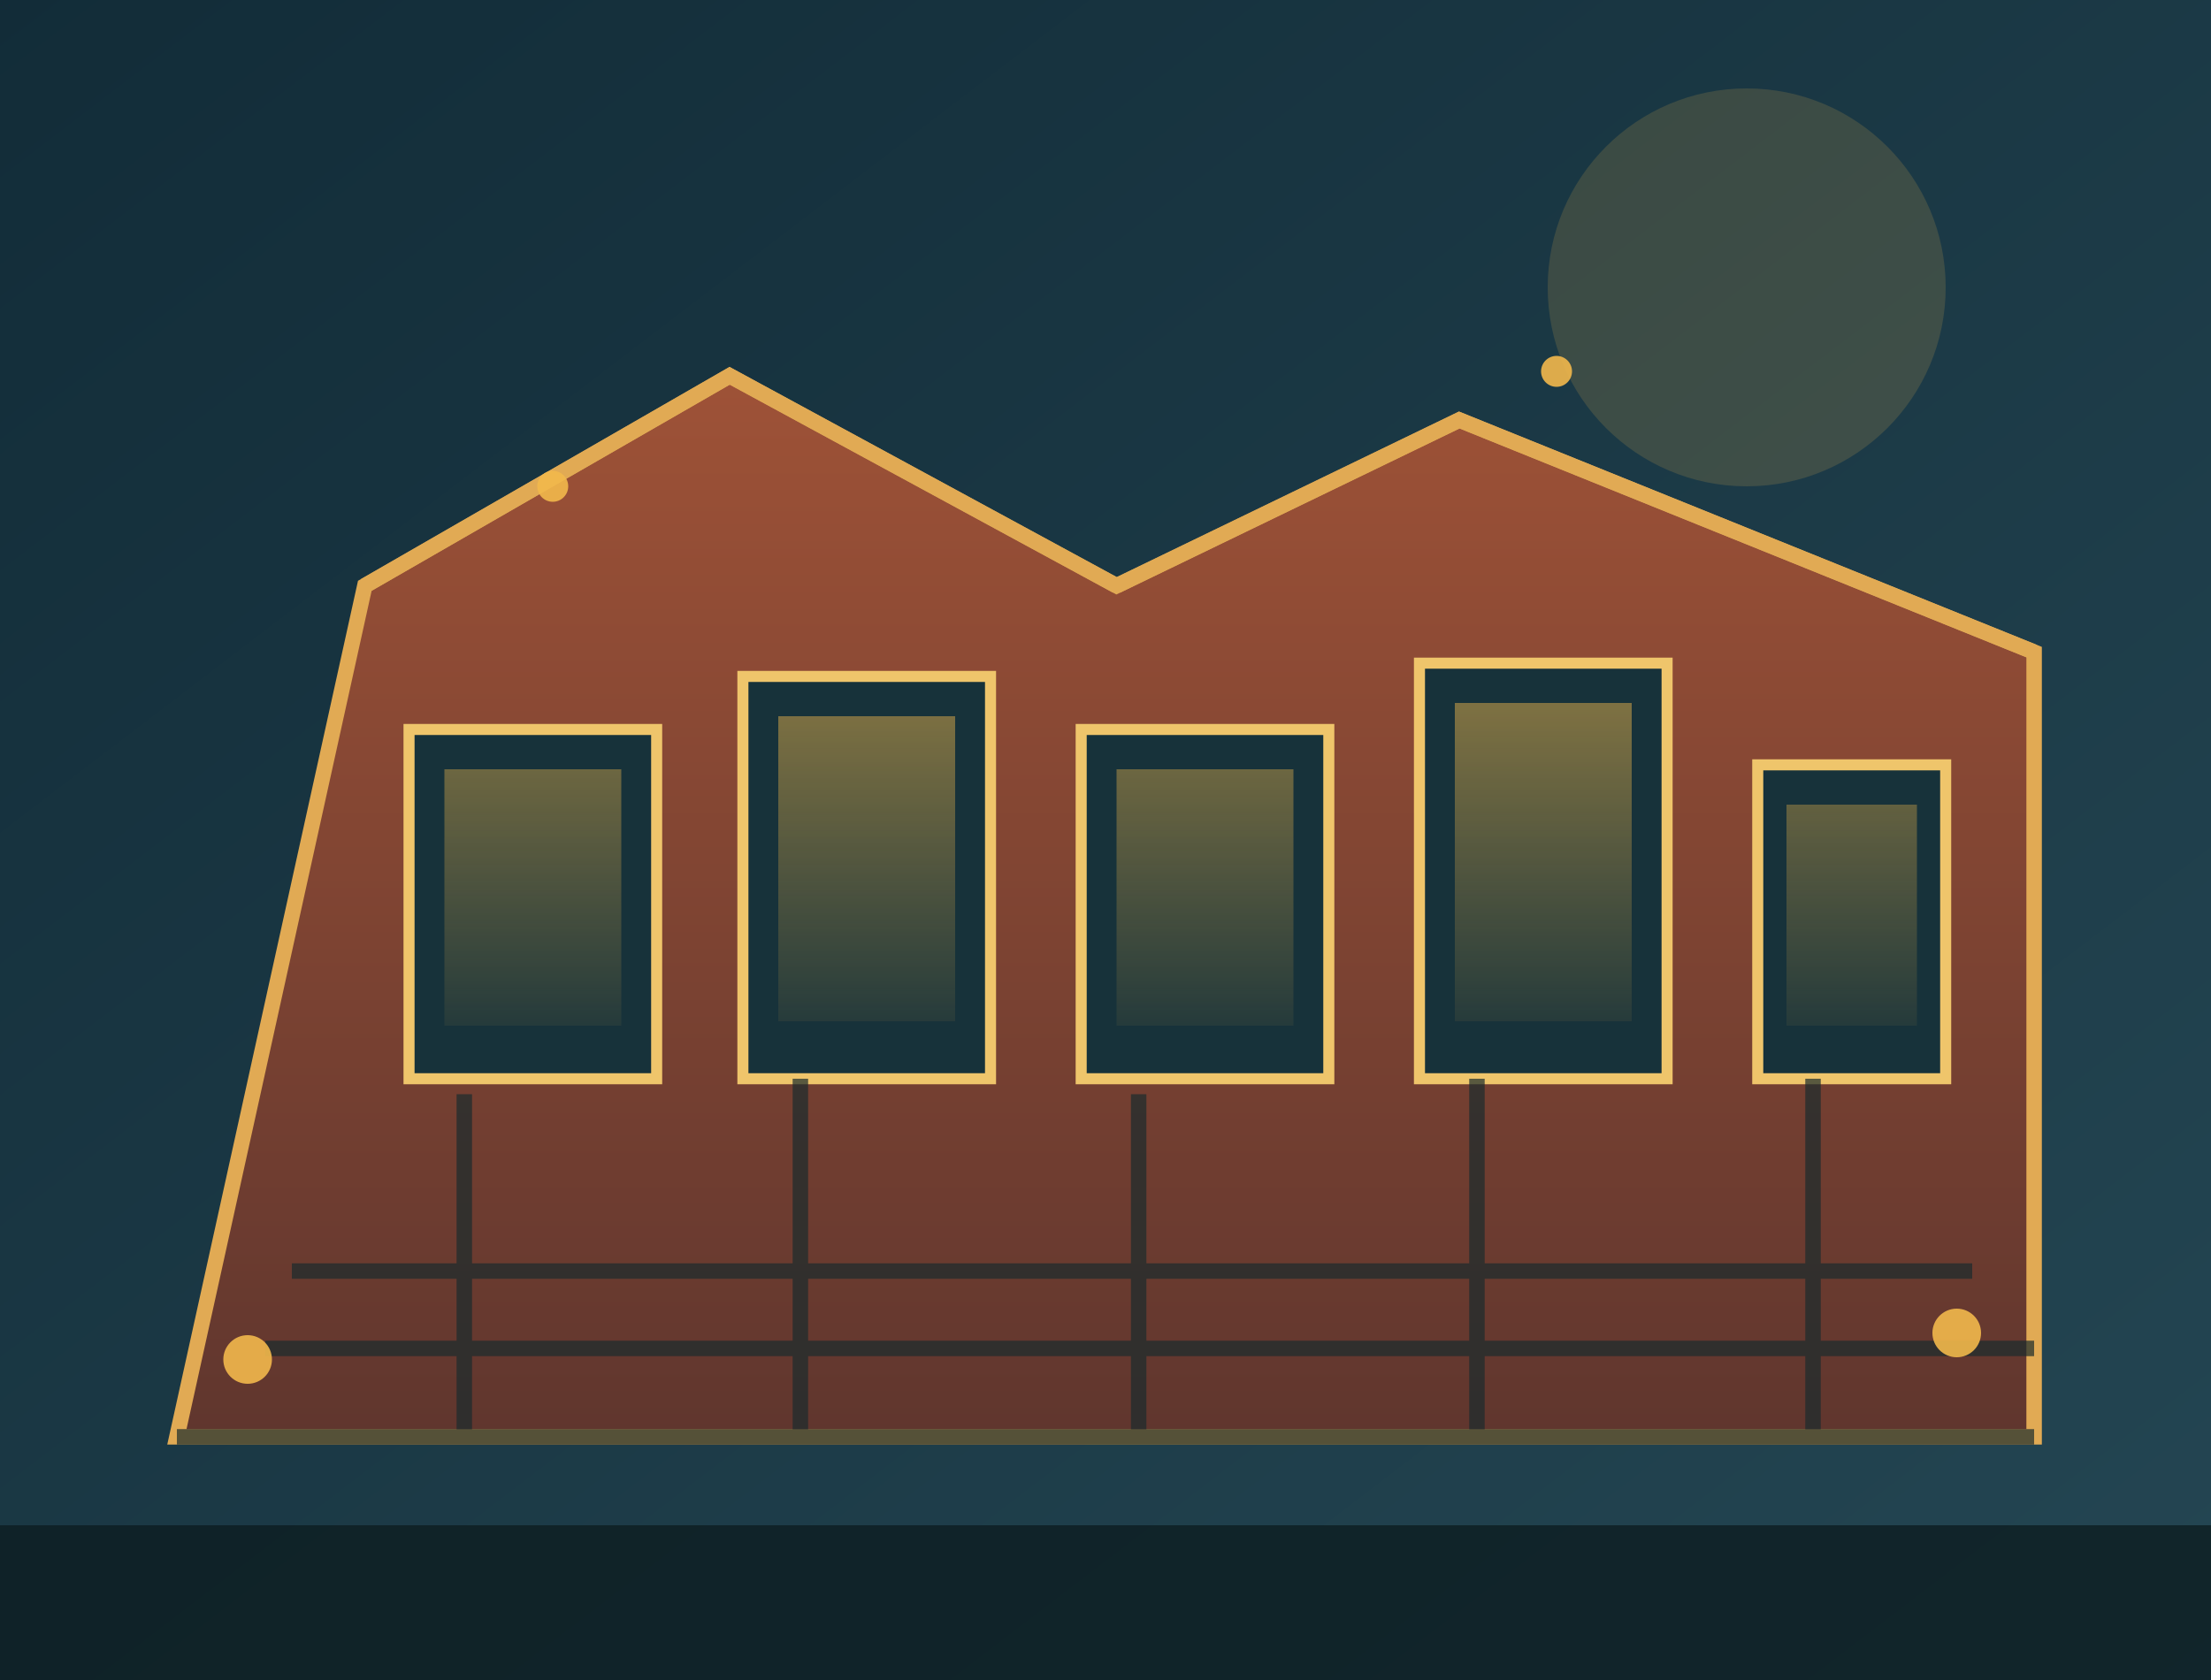
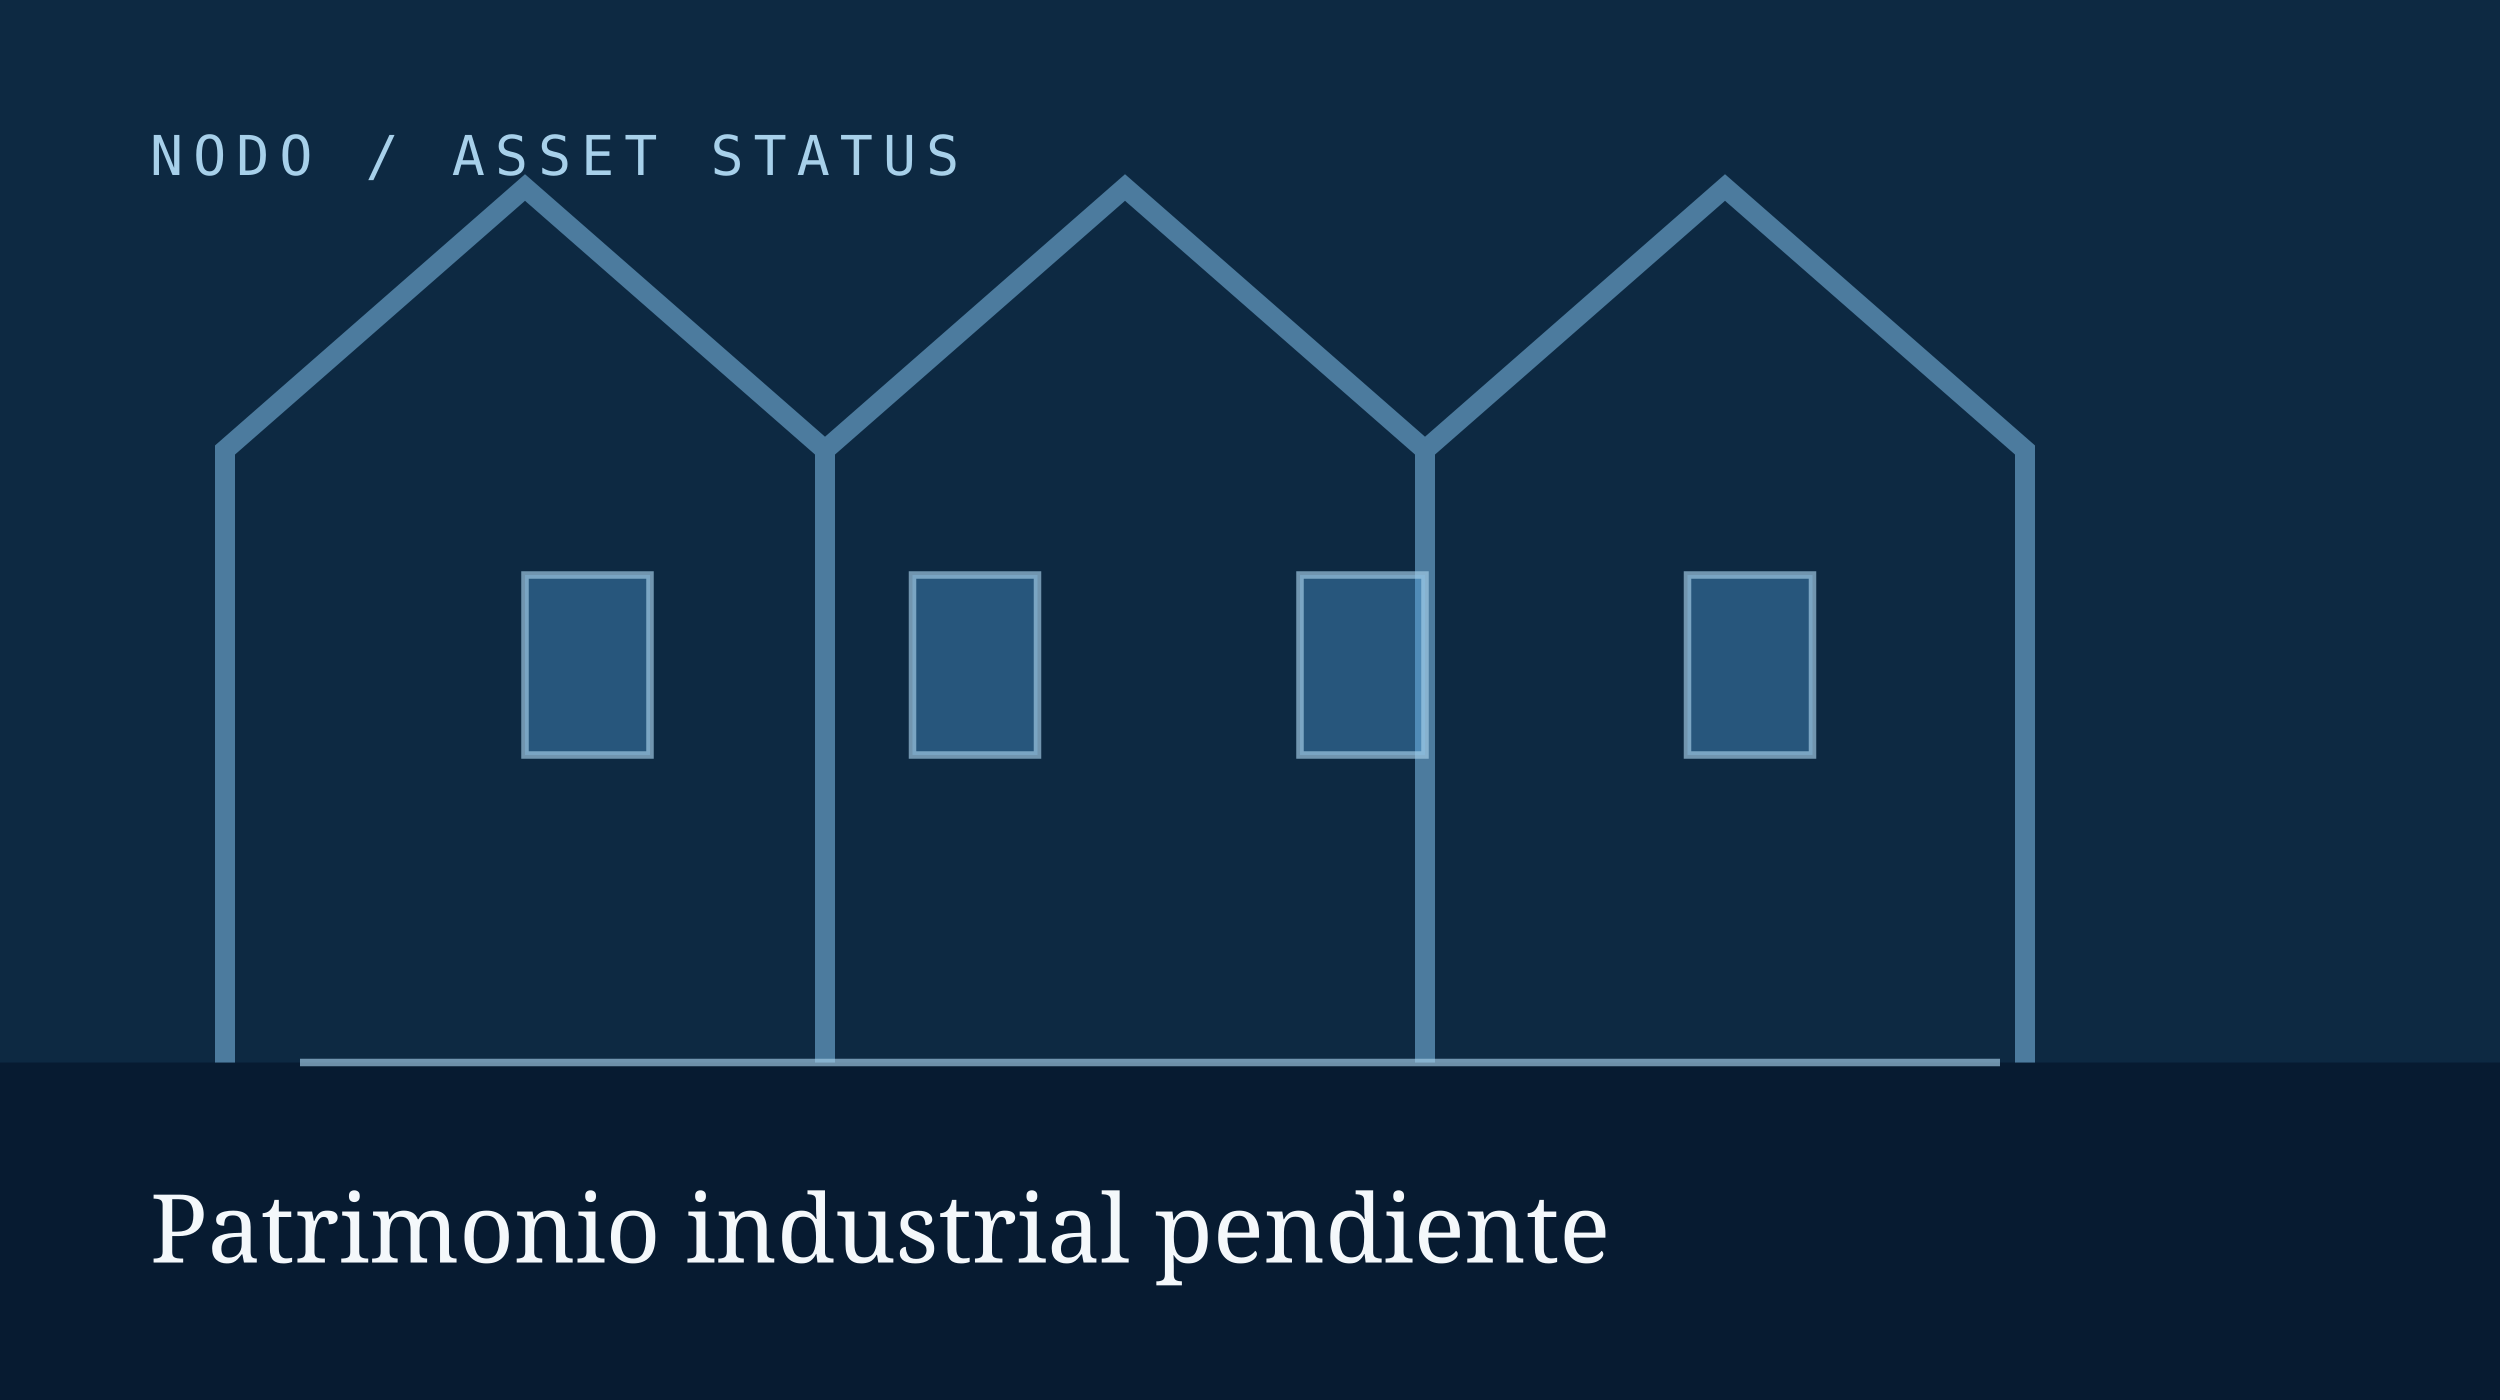
- <svg xmlns="http://www.w3.org/2000/svg" viewBox="0 0 1000 760" role="img" aria-labelledby="title desc">
-   <defs>
-     <linearGradient id="bg" x1="0" y1="0" x2="1" y2="1">
-       <stop stop-color="#122c38" />
-       <stop offset="1" stop-color="#244653" />
-     </linearGradient>
-     <linearGradient id="brick" x1="0" y1="0" x2="0" y2="1">
-       <stop stop-color="#9e5237" />
-       <stop offset="1" stop-color="#60362e" />
-     </linearGradient>
-     <linearGradient id="light" x1="0" y1="0" x2="0" y2="1">
-       <stop stop-color="#f2b84b" stop-opacity=".86" />
-       <stop offset="1" stop-color="#f2b84b" stop-opacity=".12" />
-     </linearGradient>
-   </defs>
-   <rect width="1000" height="760" fill="url(#bg)" />
-   <circle cx="790" cy="130" r="90" fill="#f2b84b" opacity=".16" />
-   <path d="M80 650 165 265 330 170 505 265 660 190 920 295v355H80Z" fill="url(#brick)" stroke="#e1aa54" stroke-width="7" />
-   <path d="M165 265 330 170 505 265M505 265 660 190 920 295" fill="none" stroke="#e1aa54" stroke-width="7" />
-   <g fill="#17323a" stroke="#efc56b" stroke-width="5">
-     <path d="M185 330h112v158H185zM336 306h112v182H336zM489 330h112v158H489zM642 300h112v188H642zM795 346h85v142h-85z" />
-   </g>
-   <g fill="url(#light)" opacity=".55">
-     <path d="M201 348h80v116h-80zM352 324h80v138h-80zM505 348h80v116h-80zM658 318h80v144h-80zM808 364h59v100h-59z" />
-   </g>
-   <g stroke="#1a2b2c" stroke-width="7" opacity=".7">
-     <path d="M80 650h840M132 575h760M120 610h800" />
-     <path d="M210 650V495M362 650V488M515 650V495M668 650V488M820 650V488" />
-   </g>
-   <g fill="#f2b84b" opacity=".9">
-     <circle cx="112" cy="615" r="11" />
-     <circle cx="885" cy="603" r="11" />
-     <circle cx="250" cy="220" r="7" />
-     <circle cx="704" cy="168" r="7" />
-   </g>
-   <path d="M0 690h1000v70H0z" fill="#0d1d20" opacity=".8" />
+ <svg xmlns="http://www.w3.org/2000/svg" viewBox="0 0 1000 560" role="img" aria-labelledby="title desc">
+   <rect width="1000" height="560" fill="#0d2942" />
+   <path d="M0 425h1000v135H0z" fill="#071b31" />
+   <path d="M90 425V180l120-105 120 105v245M330 425V180l120-105 120 105v245M570 425V180l120-105 120 105v245" fill="none" stroke="#77b2dc" stroke-opacity=".6" stroke-width="8" />
+   <path d="M120 425h680M210 230h50v72h-50zM365 230h50v72h-50zM520 230h50v72h-50zM675 230h50v72h-50z" fill="#58a8e5" fill-opacity=".36" stroke="#a7d0ea" stroke-opacity=".65" stroke-width="3" />
+   <text x="60" y="70" fill="#a7d0ea" font-family="monospace" font-size="22" letter-spacing="4">NODO / ASSET STATUS</text>
+   <text x="60" y="505" fill="#f4f8fb" font-family="Georgia,serif" font-size="38">Patrimonio industrial pendiente</text>
</svg>
